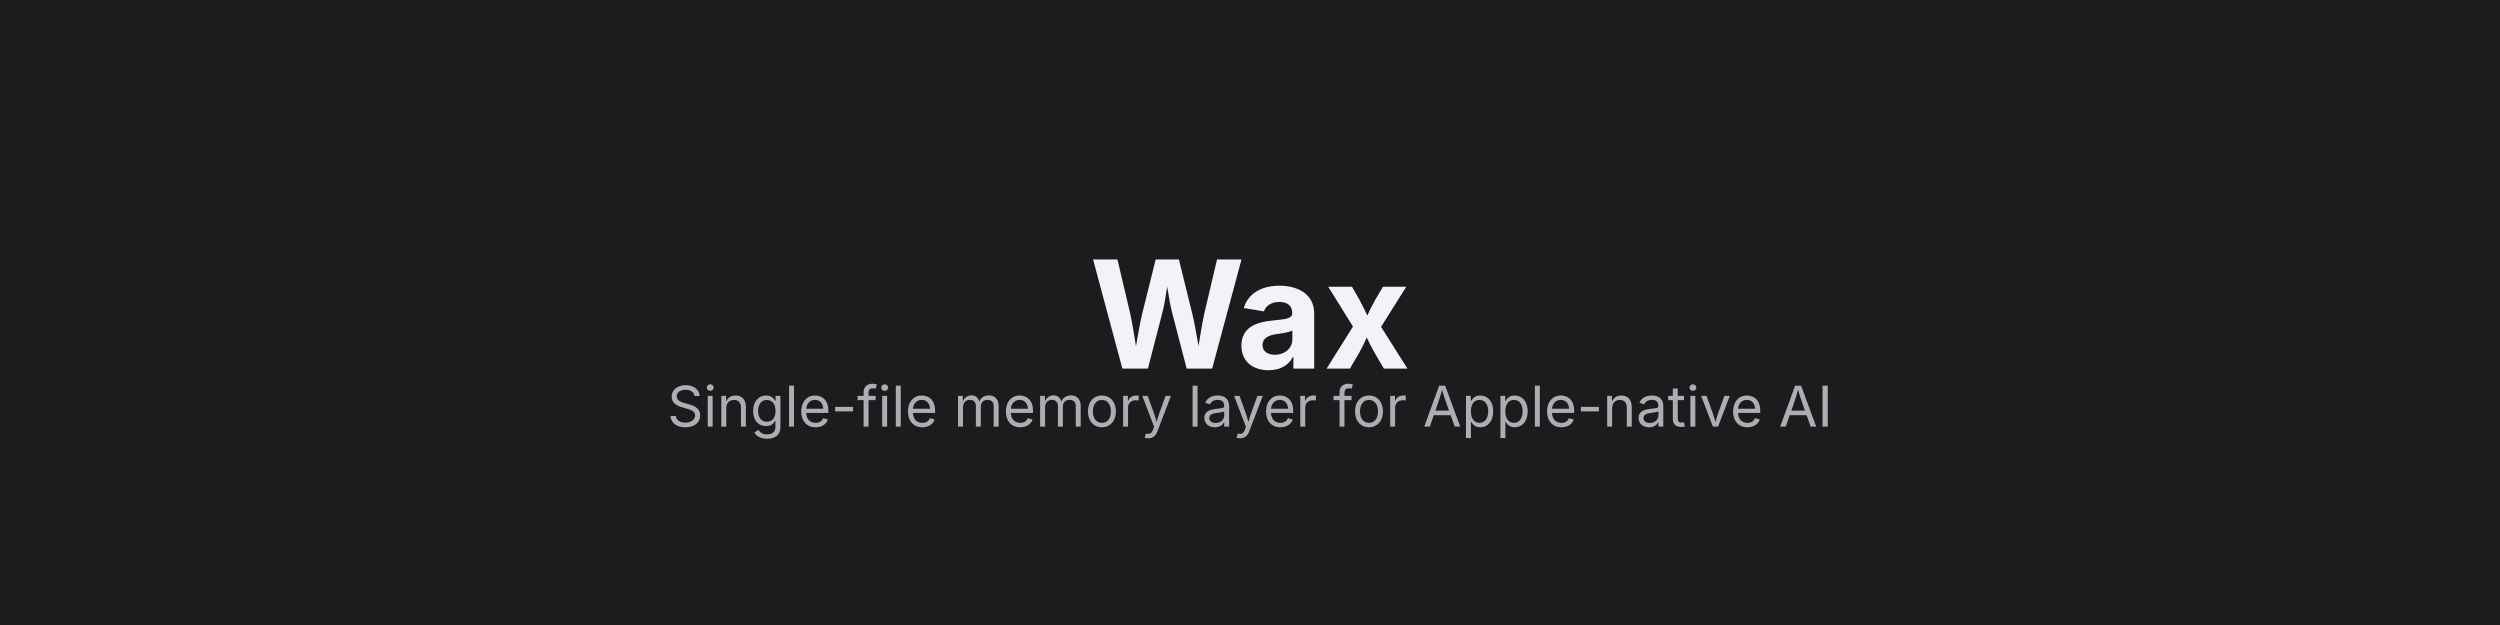
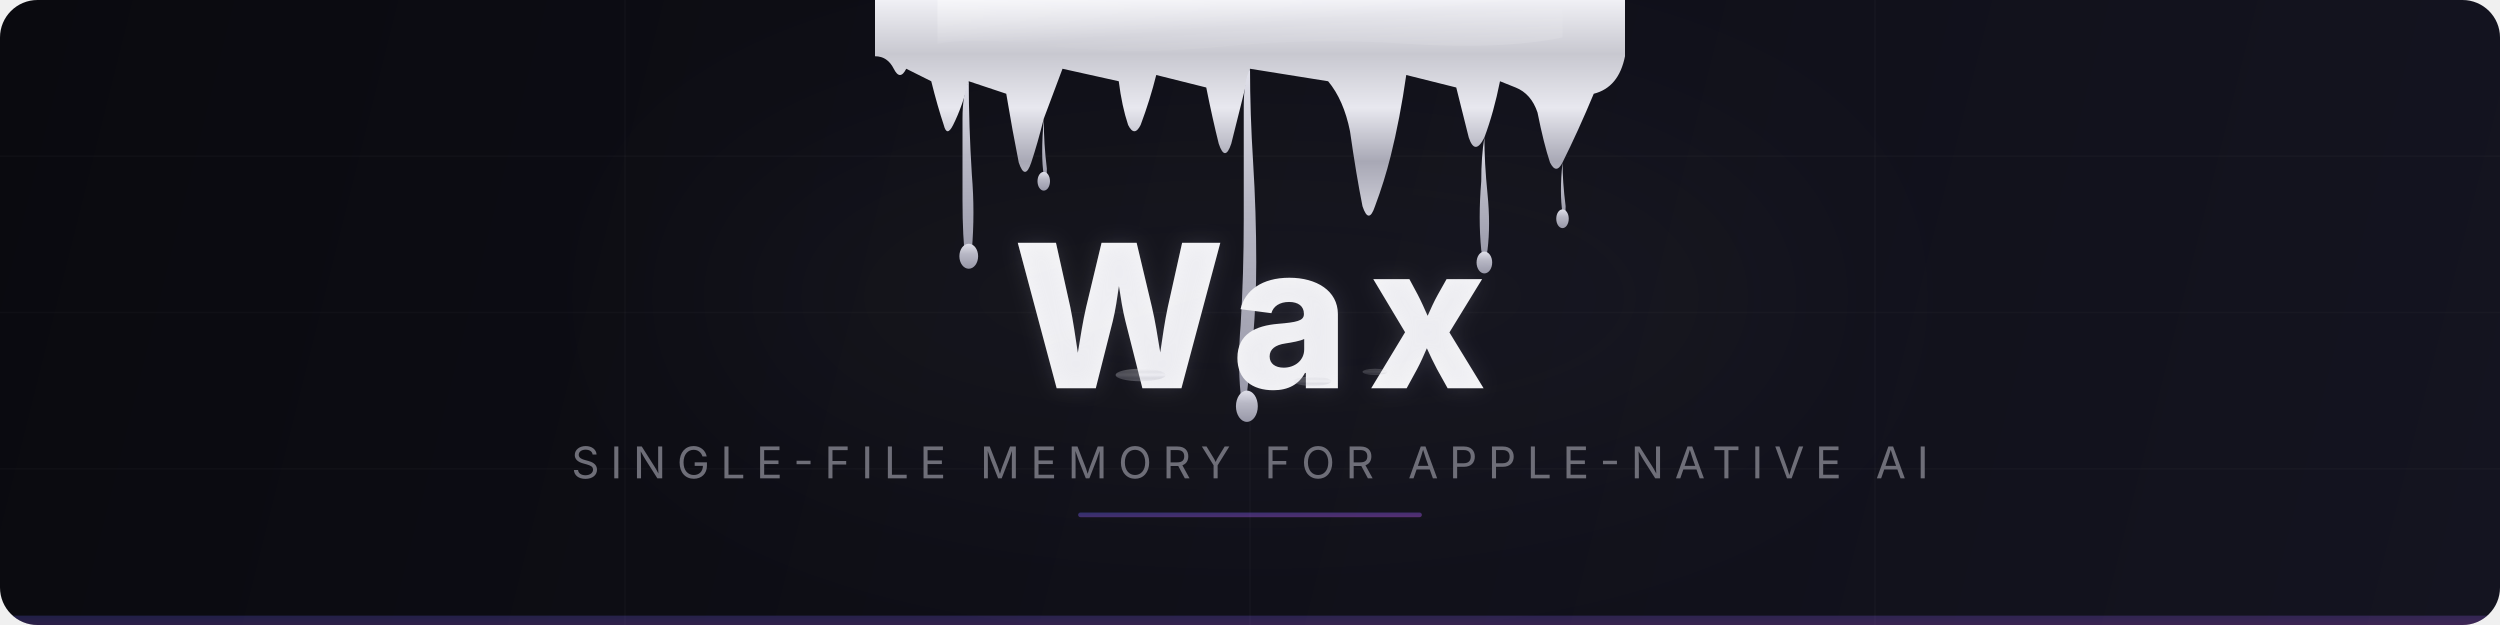
<svg xmlns="http://www.w3.org/2000/svg" width="800" height="200" viewBox="0 0 800 200" fill="none">
-   <rect width="800" height="200" fill="#1C1C1E" />
-   <text x="50%" y="50%" dominant-baseline="middle" text-anchor="middle" font-family="system-ui, -apple-system, sans-serif" font-size="48" font-weight="700" fill="#F2F2F7">Wax</text>
-   <text x="50%" y="65%" dominant-baseline="middle" text-anchor="middle" font-family="system-ui, -apple-system, sans-serif" font-size="18" fill="#AEAEB2">Single-file memory layer for Apple-native AI</text>
+   <defs>
+     <linearGradient id="bg" x1="0" y1="0" x2="800" y2="200" gradientUnits="userSpaceOnUse">
+       <stop offset="0%" stop-color="#0A0A0F" />
+       <stop offset="100%" stop-color="#141420" />
+     </linearGradient>
+     <linearGradient id="silver" x1="0" y1="0" x2="0" y2="1">
+       <stop offset="0%" stop-color="#F0F0F5" />
+       <stop offset="25%" stop-color="#C8C8D0" />
+       <stop offset="50%" stop-color="#E8E8EF" />
+       <stop offset="75%" stop-color="#A8A8B5" />
+       <stop offset="100%" stop-color="#D0D0DA" />
+     </linearGradient>
+     <linearGradient id="silverDrip" x1="0" y1="0" x2="0" y2="1">
+       <stop offset="0%" stop-color="#E0E0EA" />
+       <stop offset="40%" stop-color="#B8B8C5" />
+       <stop offset="100%" stop-color="#9898A8" />
+     </linearGradient>
+     <linearGradient id="chrome" x1="0" y1="0" x2="1" y2="1">
+       <stop offset="0%" stop-color="#FFFFFF" stop-opacity="0.4" />
+       <stop offset="50%" stop-color="#FFFFFF" stop-opacity="0" />
+       <stop offset="100%" stop-color="#FFFFFF" stop-opacity="0.15" />
+     </linearGradient>
+     <linearGradient id="accent" x1="0" y1="0" x2="1" y2="1">
+       <stop offset="0%" stop-color="#5E5CE6" />
+       <stop offset="100%" stop-color="#BF5AF2" />
+     </linearGradient>
+     <filter id="silverGlow" x="-20%" y="-20%" width="140%" height="140%">
+       <feGaussianBlur in="SourceGraphic" stdDeviation="3" />
+     </filter>
+     <filter id="ambientBlur" x="-50%" y="-50%" width="200%" height="200%">
+       <feGaussianBlur in="SourceGraphic" stdDeviation="35" />
+     </filter>
+     <clipPath id="roundedRect">
+       <rect width="800" height="200" rx="12" />
+     </clipPath>
+   </defs>
+   <g clip-path="url(#roundedRect)">
+     <rect width="800" height="200" fill="url(#bg)" />
+     <ellipse cx="400" cy="95" rx="180" ry="60" fill="#C0C0D0" opacity="0.04" filter="url(#ambientBlur)" />
+     <g stroke="#FFFFFF" stroke-opacity="0.02" stroke-width="0.5">
+       <line x1="0" y1="50" x2="800" y2="50" />
+       <line x1="0" y1="100" x2="800" y2="100" />
+       <line x1="0" y1="150" x2="800" y2="150" />
+       <line x1="200" y1="0" x2="200" y2="200" />
+       <line x1="400" y1="0" x2="400" y2="200" />
+       <line x1="600" y1="0" x2="600" y2="200" />
+     </g>
+     <path d="M280,0 L520,0 L520,18 Q518,28 510,30 Q505,42 500,52 Q498,56 496,52 Q494,46 492,36 Q490,30 485,28 L480,26 Q478,36 475,44 Q472,50 470,44 Q468,36 466,28 L450,24 Q448,38 445,50 Q443,58 440,66 Q438,72 436,66 Q434,56 432,42 Q430,32 425,26 L400,22 Q397,34 394,46 Q392,52 390,46 Q388,38 386,28 L370,24 Q368,32 365,40 Q363,44 361,40 Q359,34 358,26 L340,22 Q337,30 334,38 Q332,46 330,52 Q328,58 326,52 Q324,42 322,30 L310,26 Q308,34 305,40 Q303,44 302,40 Q300,34 298,26 L290,22 Q288,26 286,22 Q284,18 280,18 Z" fill="url(#silver)" />
+     <path d="M300,0 L500,0 L500,12 Q480,16 450,14 Q420,12 390,15 Q360,18 330,14 Q310,12 300,14 Z" fill="url(#chrome)" />
+     <path d="M310,26 Q310,40 311,56 Q312,68 311,80 Q310,88 309,84 Q308,76 308,64 Q308,50 308,38 Q308,30 310,26 Z" fill="url(#silverDrip)" />
+     <ellipse cx="310" cy="82" rx="3" ry="4" fill="url(#silverDrip)" />
+     <path d="M400,22 Q400,36 401,52 Q402,68 402,84 Q402,96 401,108 Q400,118 399,126 Q398,132 397,126 Q396,116 397,104 Q398,88 398,70 Q398,50 398,34 Q398,26 400,22 Z" fill="url(#silverDrip)" />
+     <ellipse cx="399" cy="130" rx="3.5" ry="5" fill="url(#silverDrip)" />
+     <path d="M475,44 Q475,52 476,62 Q477,72 476,80 Q475,86 474,80 Q473,70 474,58 Q474,50 475,44 Z" fill="url(#silverDrip)" />
+     <ellipse cx="475" cy="84" rx="2.5" ry="3.5" fill="url(#silverDrip)" />
+     <path d="M500,52 Q500,58 501,66 Q501,72 500,68 Q499,62 500,52 Z" fill="url(#silverDrip)" />
+     <ellipse cx="500" cy="70" rx="2" ry="3" fill="url(#silverDrip)" />
+     <path d="M334,38 Q334,46 335,54 Q335,60 334,56 Q333,50 334,38 Z" fill="url(#silverDrip)" />
+     <ellipse cx="334" cy="58" rx="2" ry="3" fill="url(#silverDrip)" />
+     <text x="400" y="100" dominant-baseline="middle" text-anchor="middle" font-family="ui-rounded, SF Pro Rounded, system-ui, -apple-system, sans-serif" font-size="64" font-weight="800" letter-spacing="6" fill="#F5F5F7">Wax</text>
+     <text x="400" y="100" dominant-baseline="middle" text-anchor="middle" font-family="ui-rounded, SF Pro Rounded, system-ui, -apple-system, sans-serif" font-size="64" font-weight="800" letter-spacing="6" fill="url(#chrome)" opacity="0.5">Wax</text>
+     <text x="400" y="100" dominant-baseline="middle" text-anchor="middle" font-family="ui-rounded, SF Pro Rounded, system-ui, -apple-system, sans-serif" font-size="64" font-weight="800" letter-spacing="6" fill="#C0C0D0" opacity="0.15" filter="url(#silverGlow)">Wax</text>
+     <ellipse cx="365" cy="120" rx="8" ry="2" fill="url(#silver)" opacity="0.3" />
+     <ellipse cx="420" cy="122" rx="6" ry="1.5" fill="url(#silver)" opacity="0.25" />
+     <ellipse cx="440" cy="119" rx="4" ry="1" fill="url(#silver)" opacity="0.2" />
+     <text x="400" y="148" dominant-baseline="middle" text-anchor="middle" font-family="ui-rounded, SF Pro Rounded, system-ui, -apple-system, sans-serif" font-size="14" font-weight="400" letter-spacing="3.5" fill="#6E6E78">SINGLE-FILE MEMORY FOR APPLE-NATIVE AI</text>
+     <rect x="345" y="164" width="110" height="1.5" rx="0.75" fill="url(#accent)" opacity="0.4" />
+     <rect x="0" y="197" width="800" height="3" fill="url(#accent)" opacity="0.25" />
+   </g>
</svg>
